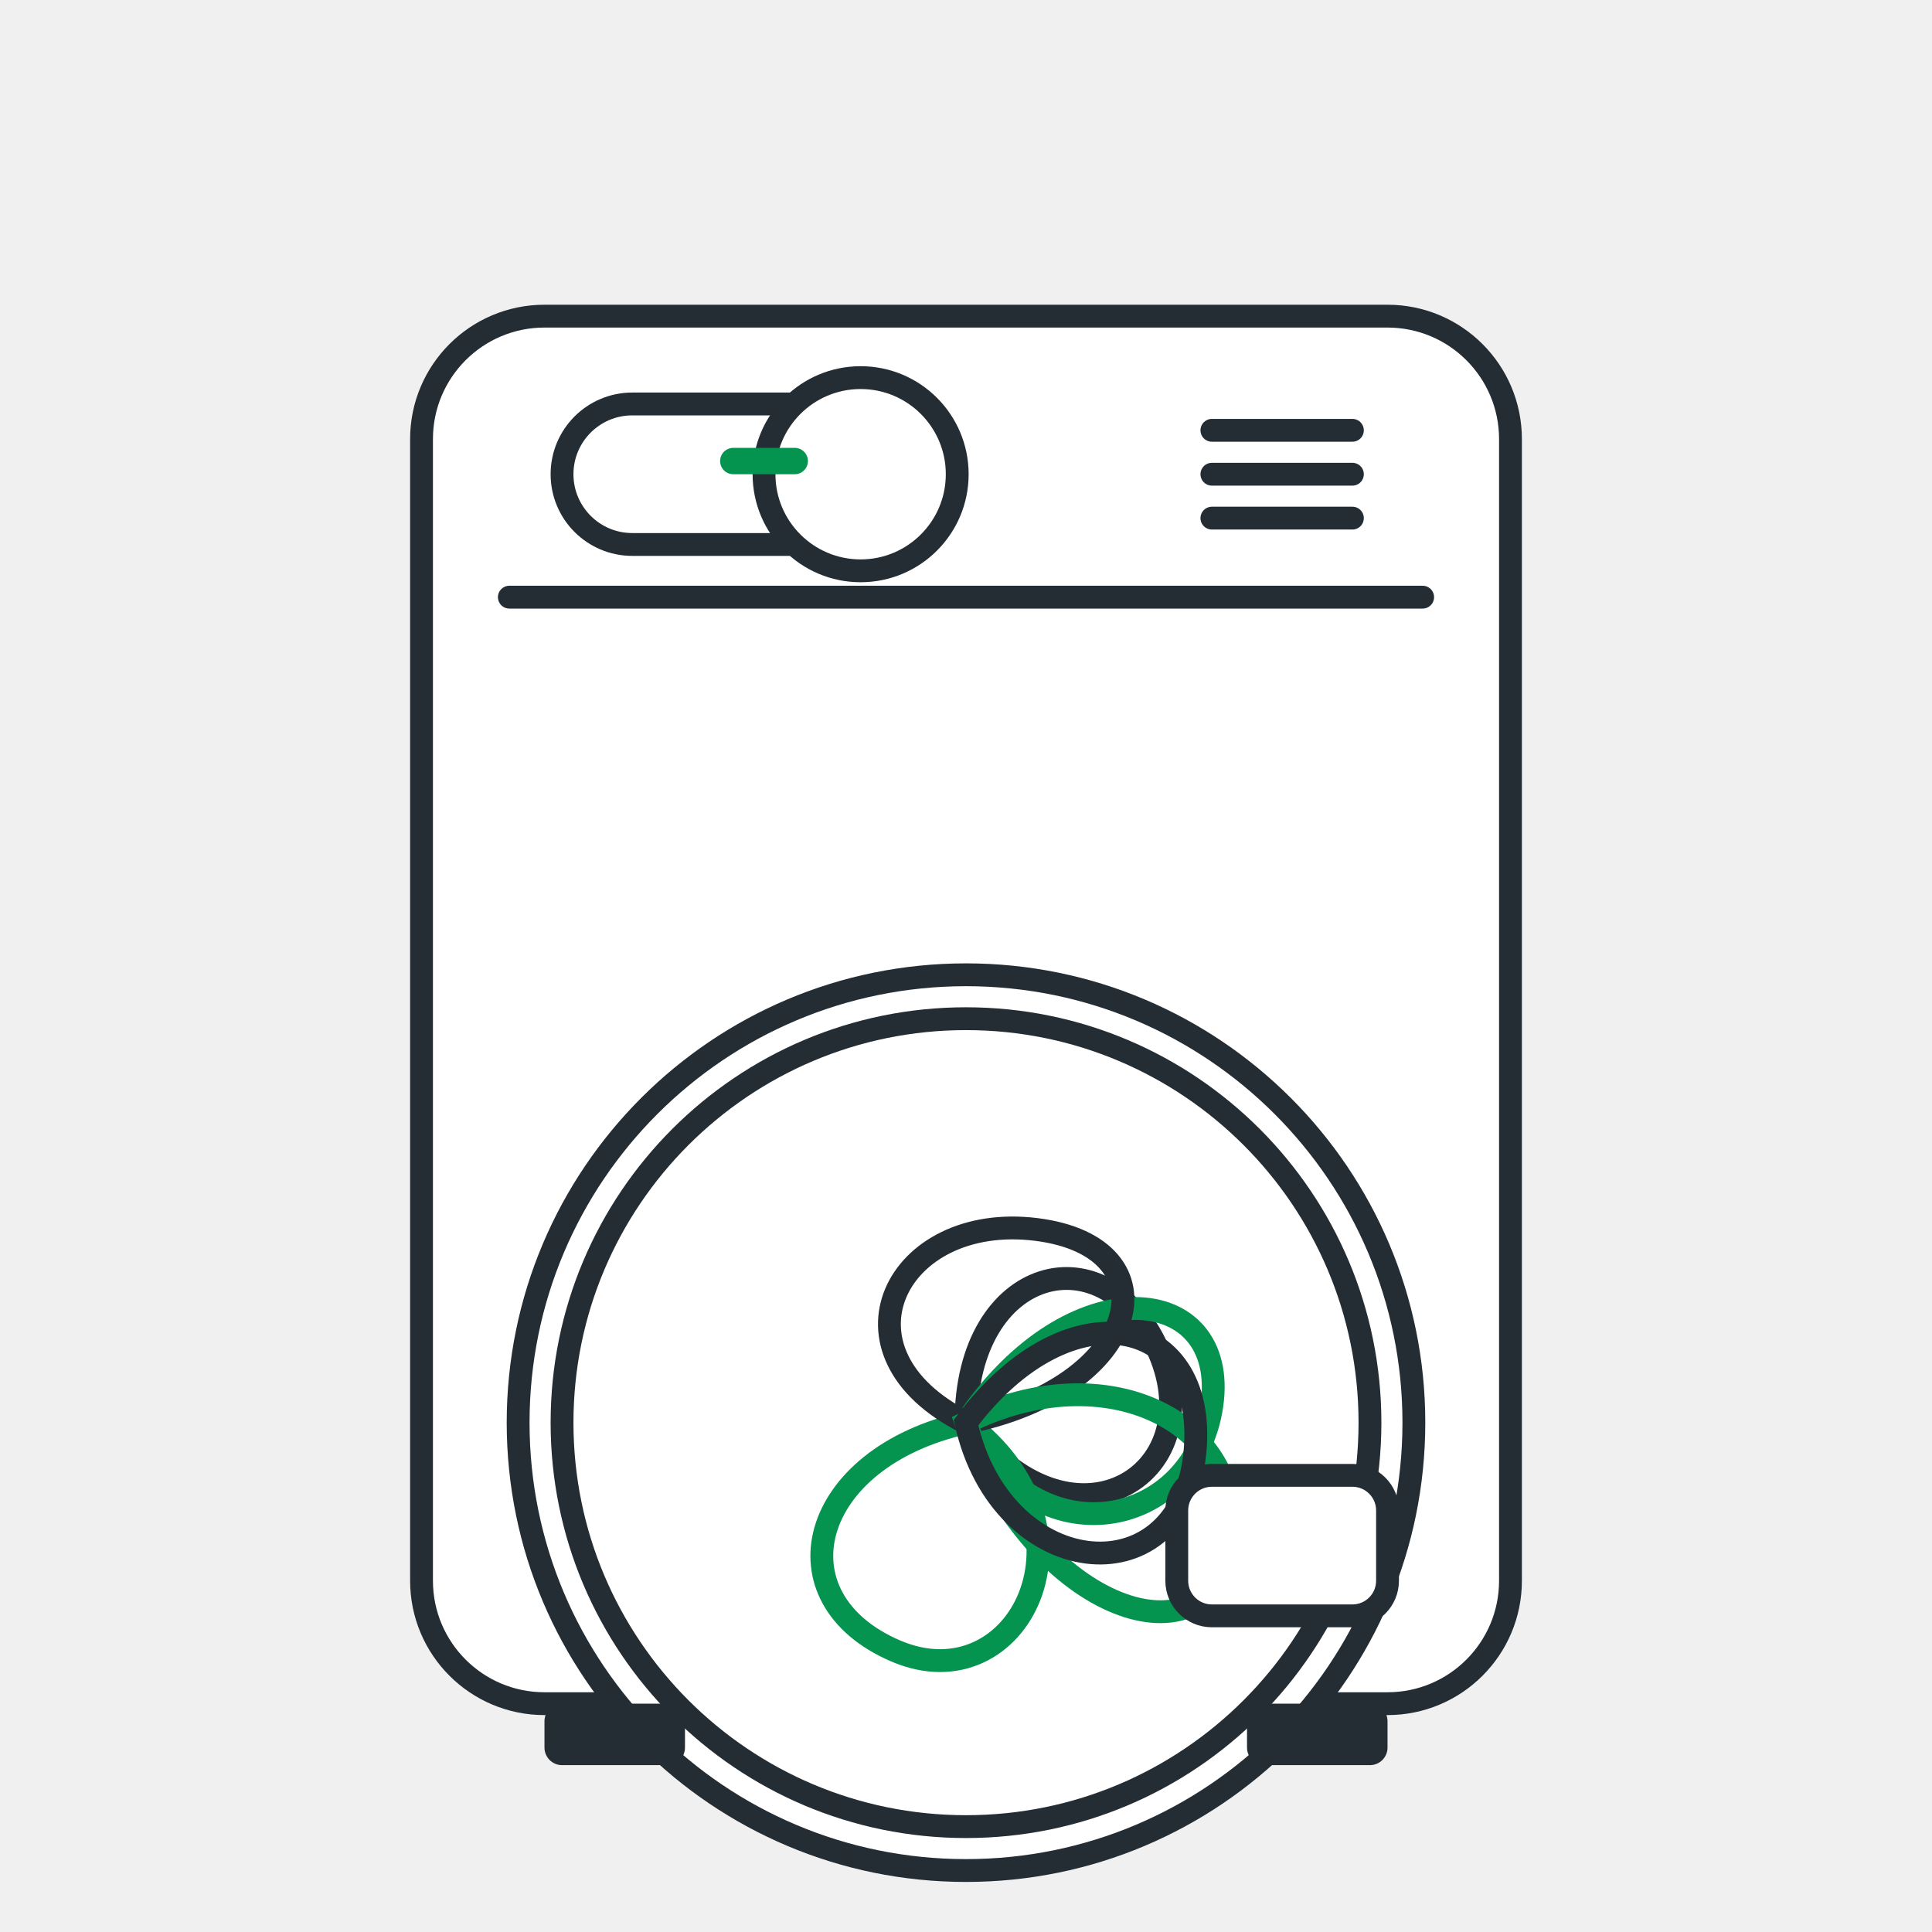
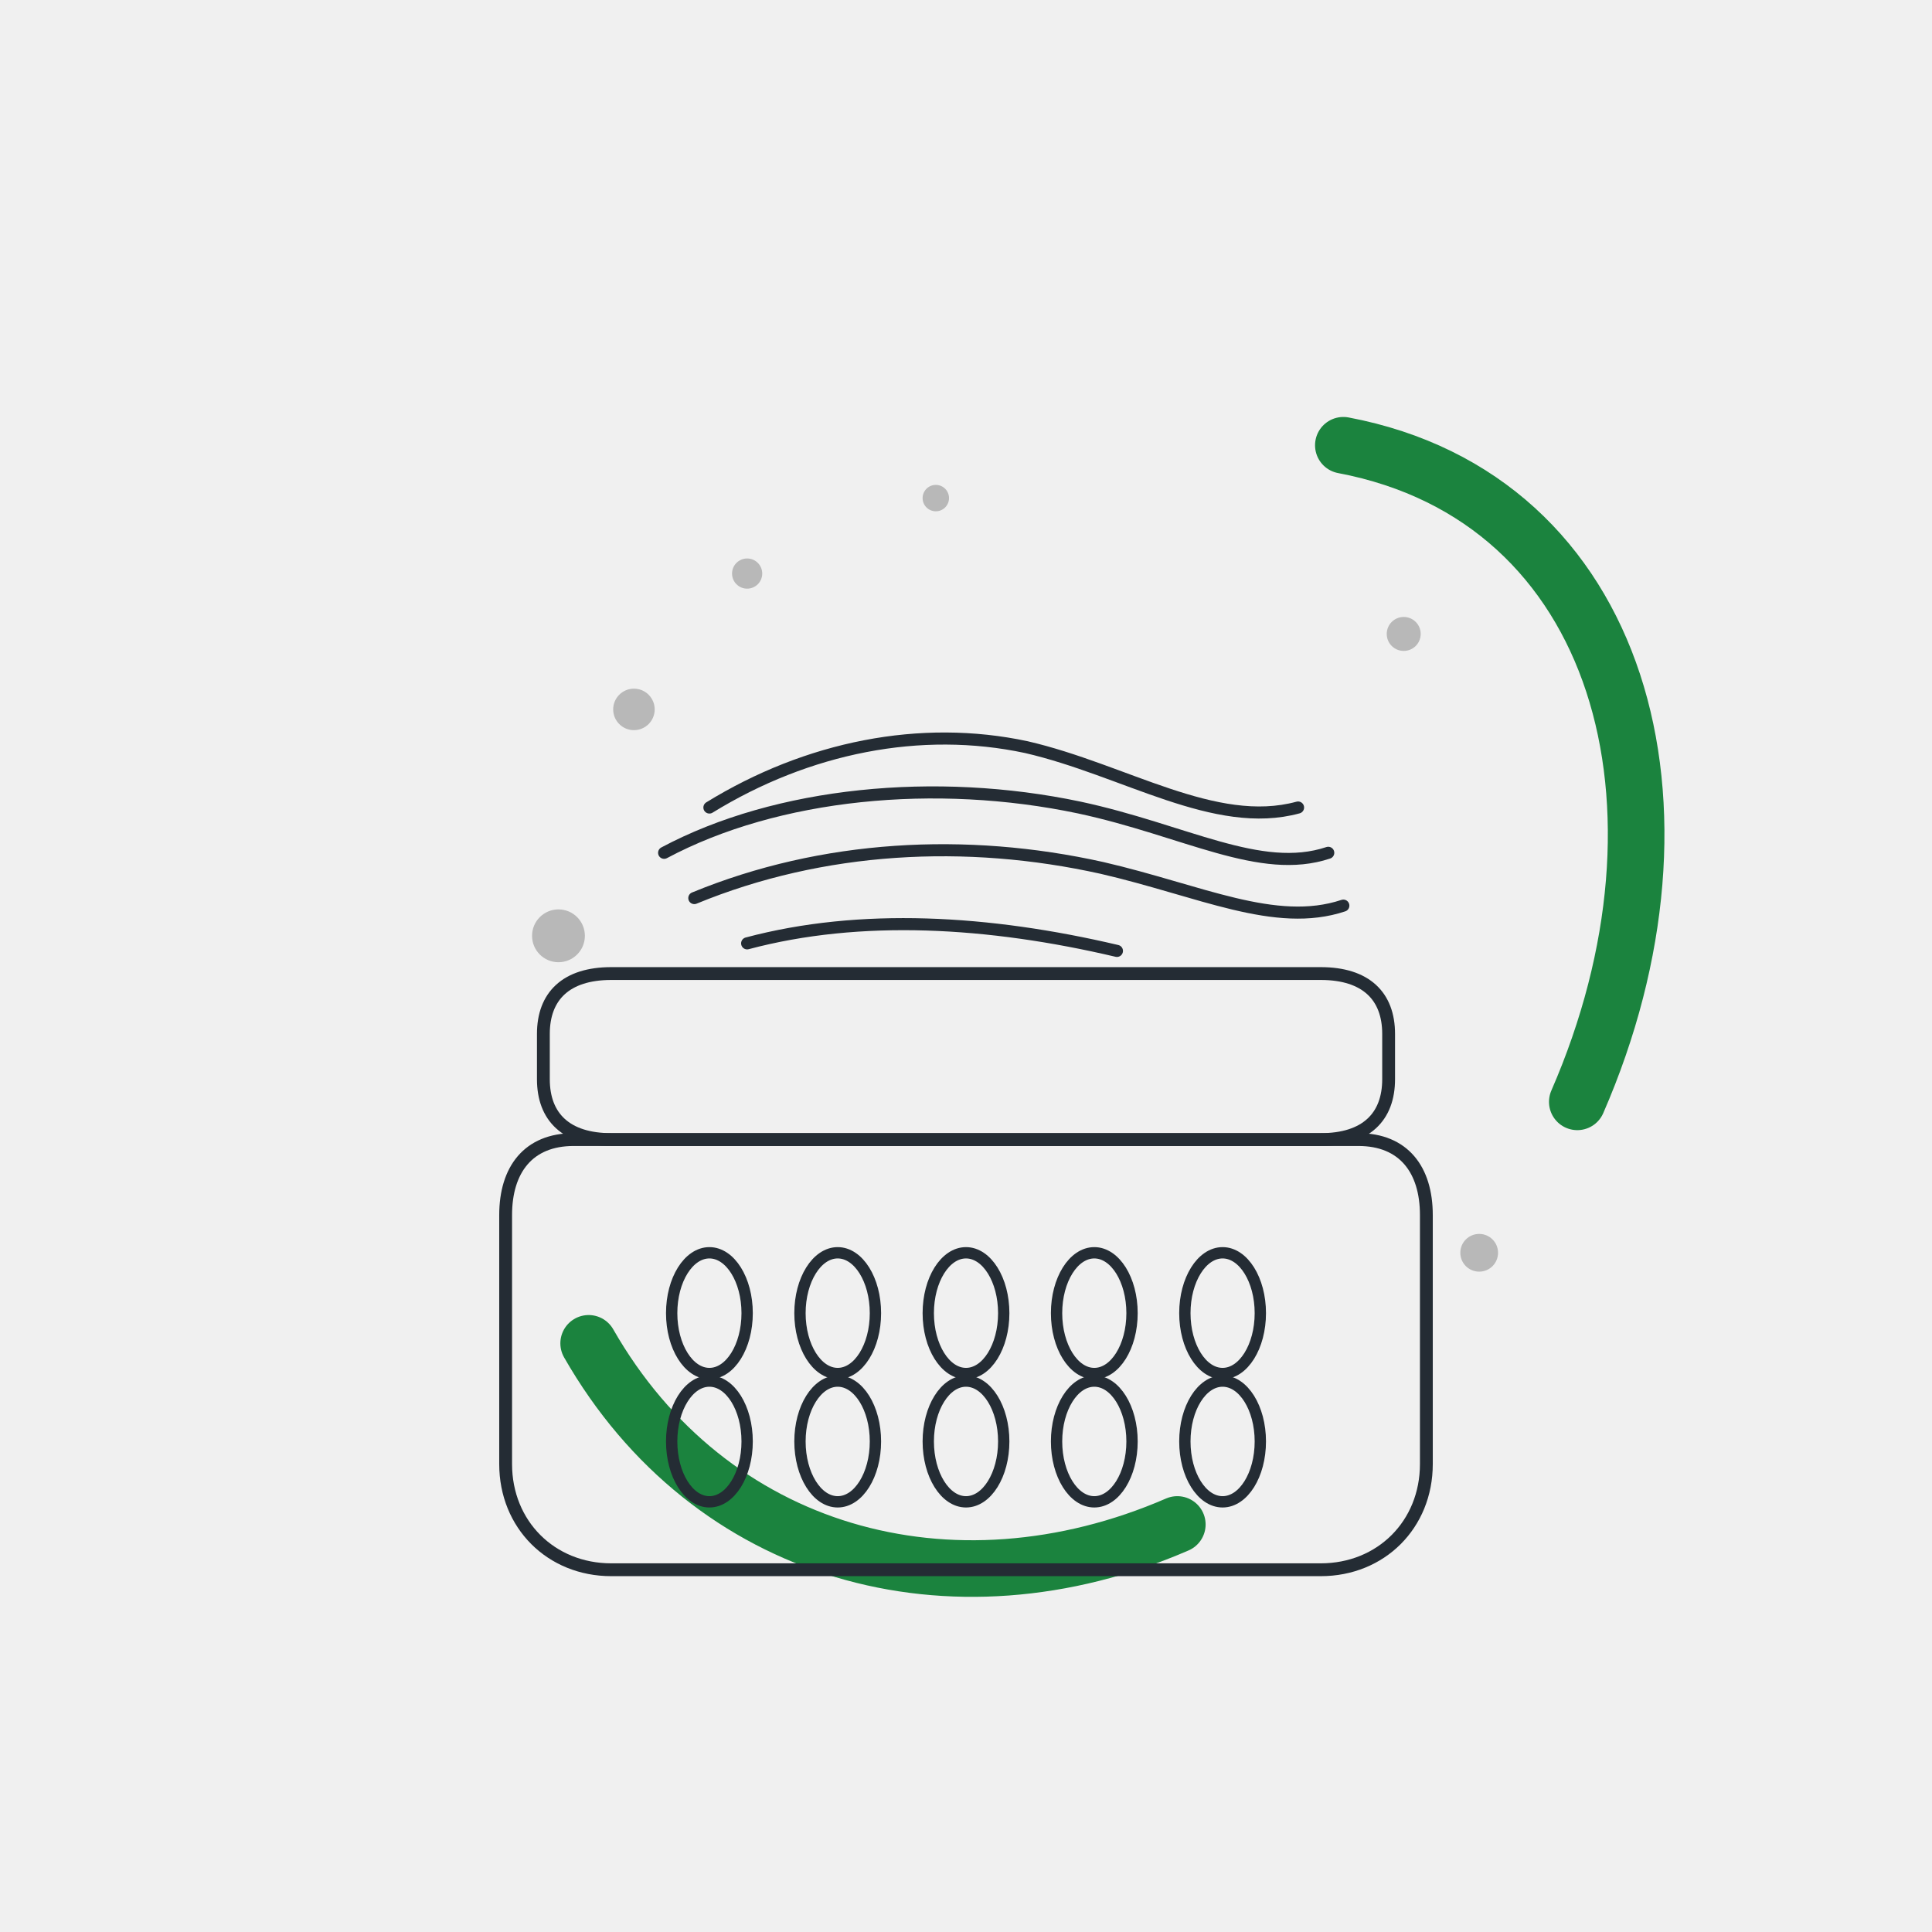
- <svg xmlns="http://www.w3.org/2000/svg" viewBox="0 0 220 220" fill="none">
-   <rect x="48" y="36" width="124" height="158" rx="14" fill="#ffffff" stroke="#242C34" stroke-width="2.6" />
-   <line x1="58" y1="68" x2="162" y2="68" stroke="#242C34" stroke-width="2.6" stroke-linecap="round" />
-   <rect x="64" y="46" width="34" height="16" rx="8" fill="#ffffff" stroke="#242C34" stroke-width="2.6" />
-   <circle cx="98" cy="54" r="11" fill="#ffffff" stroke="#242C34" stroke-width="2.6" />
-   <rect x="82" y="51" width="10" height="3" rx="1.5" fill="#05944f" />
-   <line x1="138" y1="49" x2="154" y2="49" stroke="#242C34" stroke-width="2.6" stroke-linecap="round" />
-   <line x1="138" y1="54" x2="154" y2="54" stroke="#242C34" stroke-width="2.6" stroke-linecap="round" />
-   <line x1="138" y1="59" x2="154" y2="59" stroke="#242C34" stroke-width="2.6" stroke-linecap="round" />
-   <circle cx="110" cy="162" r="51" fill="#ffffff" stroke="#242C34" stroke-width="2.6" />
-   <circle cx="110" cy="162" r="46" fill="#ffffff" stroke="#242C34" stroke-width="2.6" />
-   <g transform="translate(64 116)">
-     <path d="M46 46 C46 28 62 24 68 38 C74 52 58 62 46 46Z" stroke="#242C34" stroke-width="2.6" stroke-linecap="round" fill="none" />
-     <path d="M46 46 C54 62 72 58 74 44 C76 30 58 28 46 46Z" stroke="#05944f" stroke-width="2.6" stroke-linecap="round" fill="none" />
-     <path d="M46 46 C28 50 24 66 38 72 C52 78 62 58 46 46Z" stroke="#05944f" stroke-width="2.6" stroke-linecap="round" fill="none" />
-     <path d="M46 46 C30 38 38 22 54 24 C70 26 66 42 46 46Z" stroke="#242C34" stroke-width="2.6" stroke-linecap="round" fill="none" />
-     <path d="M46 46 C62 38 78 46 76 60 C74 74 54 68 46 46Z" stroke="#05944f" stroke-width="2.6" stroke-linecap="round" fill="none" />
-     <path d="M46 46 C58 30 74 34 72 50 C70 66 50 64 46 46Z" stroke="#242C34" stroke-width="2.6" stroke-linecap="round" fill="none" />
-   </g>
-   <rect x="134" y="168" width="24" height="16" rx="4" fill="#ffffff" stroke="#242C34" stroke-width="2.6" />
-   <rect x="62" y="194" width="16" height="7" rx="2" fill="#242C34" />
-   <rect x="142" y="194" width="16" height="7" rx="2" fill="#242C34" />
+ <svg xmlns="http://www.w3.org/2000/svg" viewBox="0 0 512 512" fill="none">
+   <circle cx="168" cy="188" r="5.5" fill="#B8B8B8" />
+   <circle cx="148" cy="248" r="7" fill="#B8B8B8" />
+   <circle cx="198" cy="152" r="4" fill="#B8B8B8" />
+   <circle cx="248" cy="132" r="3.5" fill="#B8B8B8" />
+   <circle cx="372" cy="168" r="4.5" fill="#B8B8B8" />
+   <circle cx="392" cy="332" r="5" fill="#B8B8B8" />
+   <path d="M 356 118 C 430 132, 452 214, 418 292" stroke="#1B833E" stroke-width="15" stroke-linecap="round" />
+   <path d="M 156 356 C 188 412, 252 430, 312 404" stroke="#1B833E" stroke-width="15" stroke-linecap="round" />
+   <path d="M 188 214 C 214 198, 244 192, 272 198 C 298 204, 322 220, 344 214" stroke="#242C34" stroke-width="3.2" stroke-linecap="round" />
+   <path d="M 176 226 C 206 210, 248 206, 286 214 C 314 220, 334 232, 352 226" stroke="#242C34" stroke-width="3.2" stroke-linecap="round" />
+   <path d="M 184 238 C 218 224, 256 222, 292 230 C 318 236, 338 246, 356 240" stroke="#242C34" stroke-width="3.2" stroke-linecap="round" />
+   <path d="M 198 250 C 228 242, 262 244, 296 252" stroke="#242C34" stroke-width="3.2" stroke-linecap="round" />
+   <path d="M 162 258 H 350 C 362 258, 368 264, 368 274 V 286 C 368 296, 362 302, 350 302 H 162 C 150 302, 144 296, 144 286 V 274 C 144 264, 150 258, 162 258 Z" stroke="#242C34" stroke-width="3.4" stroke-linejoin="round" />
+   <path d="M 152 302 H 360 C 372 302, 378 310, 378 322 V 388 C 378 404, 366 416, 350 416 H 162 C 146 416, 134 404, 134 388 V 322 C 134 310, 140 302, 152 302 Z" stroke="#242C34" stroke-width="3.4" stroke-linejoin="round" />
+   <ellipse cx="188" cy="348" rx="10" ry="16" stroke="#242C34" stroke-width="3" />
+   <ellipse cx="222" cy="348" rx="10" ry="16" stroke="#242C34" stroke-width="3" />
+   <ellipse cx="256" cy="348" rx="10" ry="16" stroke="#242C34" stroke-width="3" />
+   <ellipse cx="290" cy="348" rx="10" ry="16" stroke="#242C34" stroke-width="3" />
+   <ellipse cx="324" cy="348" rx="10" ry="16" stroke="#242C34" stroke-width="3" />
+   <ellipse cx="188" cy="382" rx="10" ry="16" stroke="#242C34" stroke-width="3" />
+   <ellipse cx="222" cy="382" rx="10" ry="16" stroke="#242C34" stroke-width="3" />
+   <ellipse cx="256" cy="382" rx="10" ry="16" stroke="#242C34" stroke-width="3" />
+   <ellipse cx="290" cy="382" rx="10" ry="16" stroke="#242C34" stroke-width="3" />
+   <ellipse cx="324" cy="382" rx="10" ry="16" stroke="#242C34" stroke-width="3" />
</svg>
